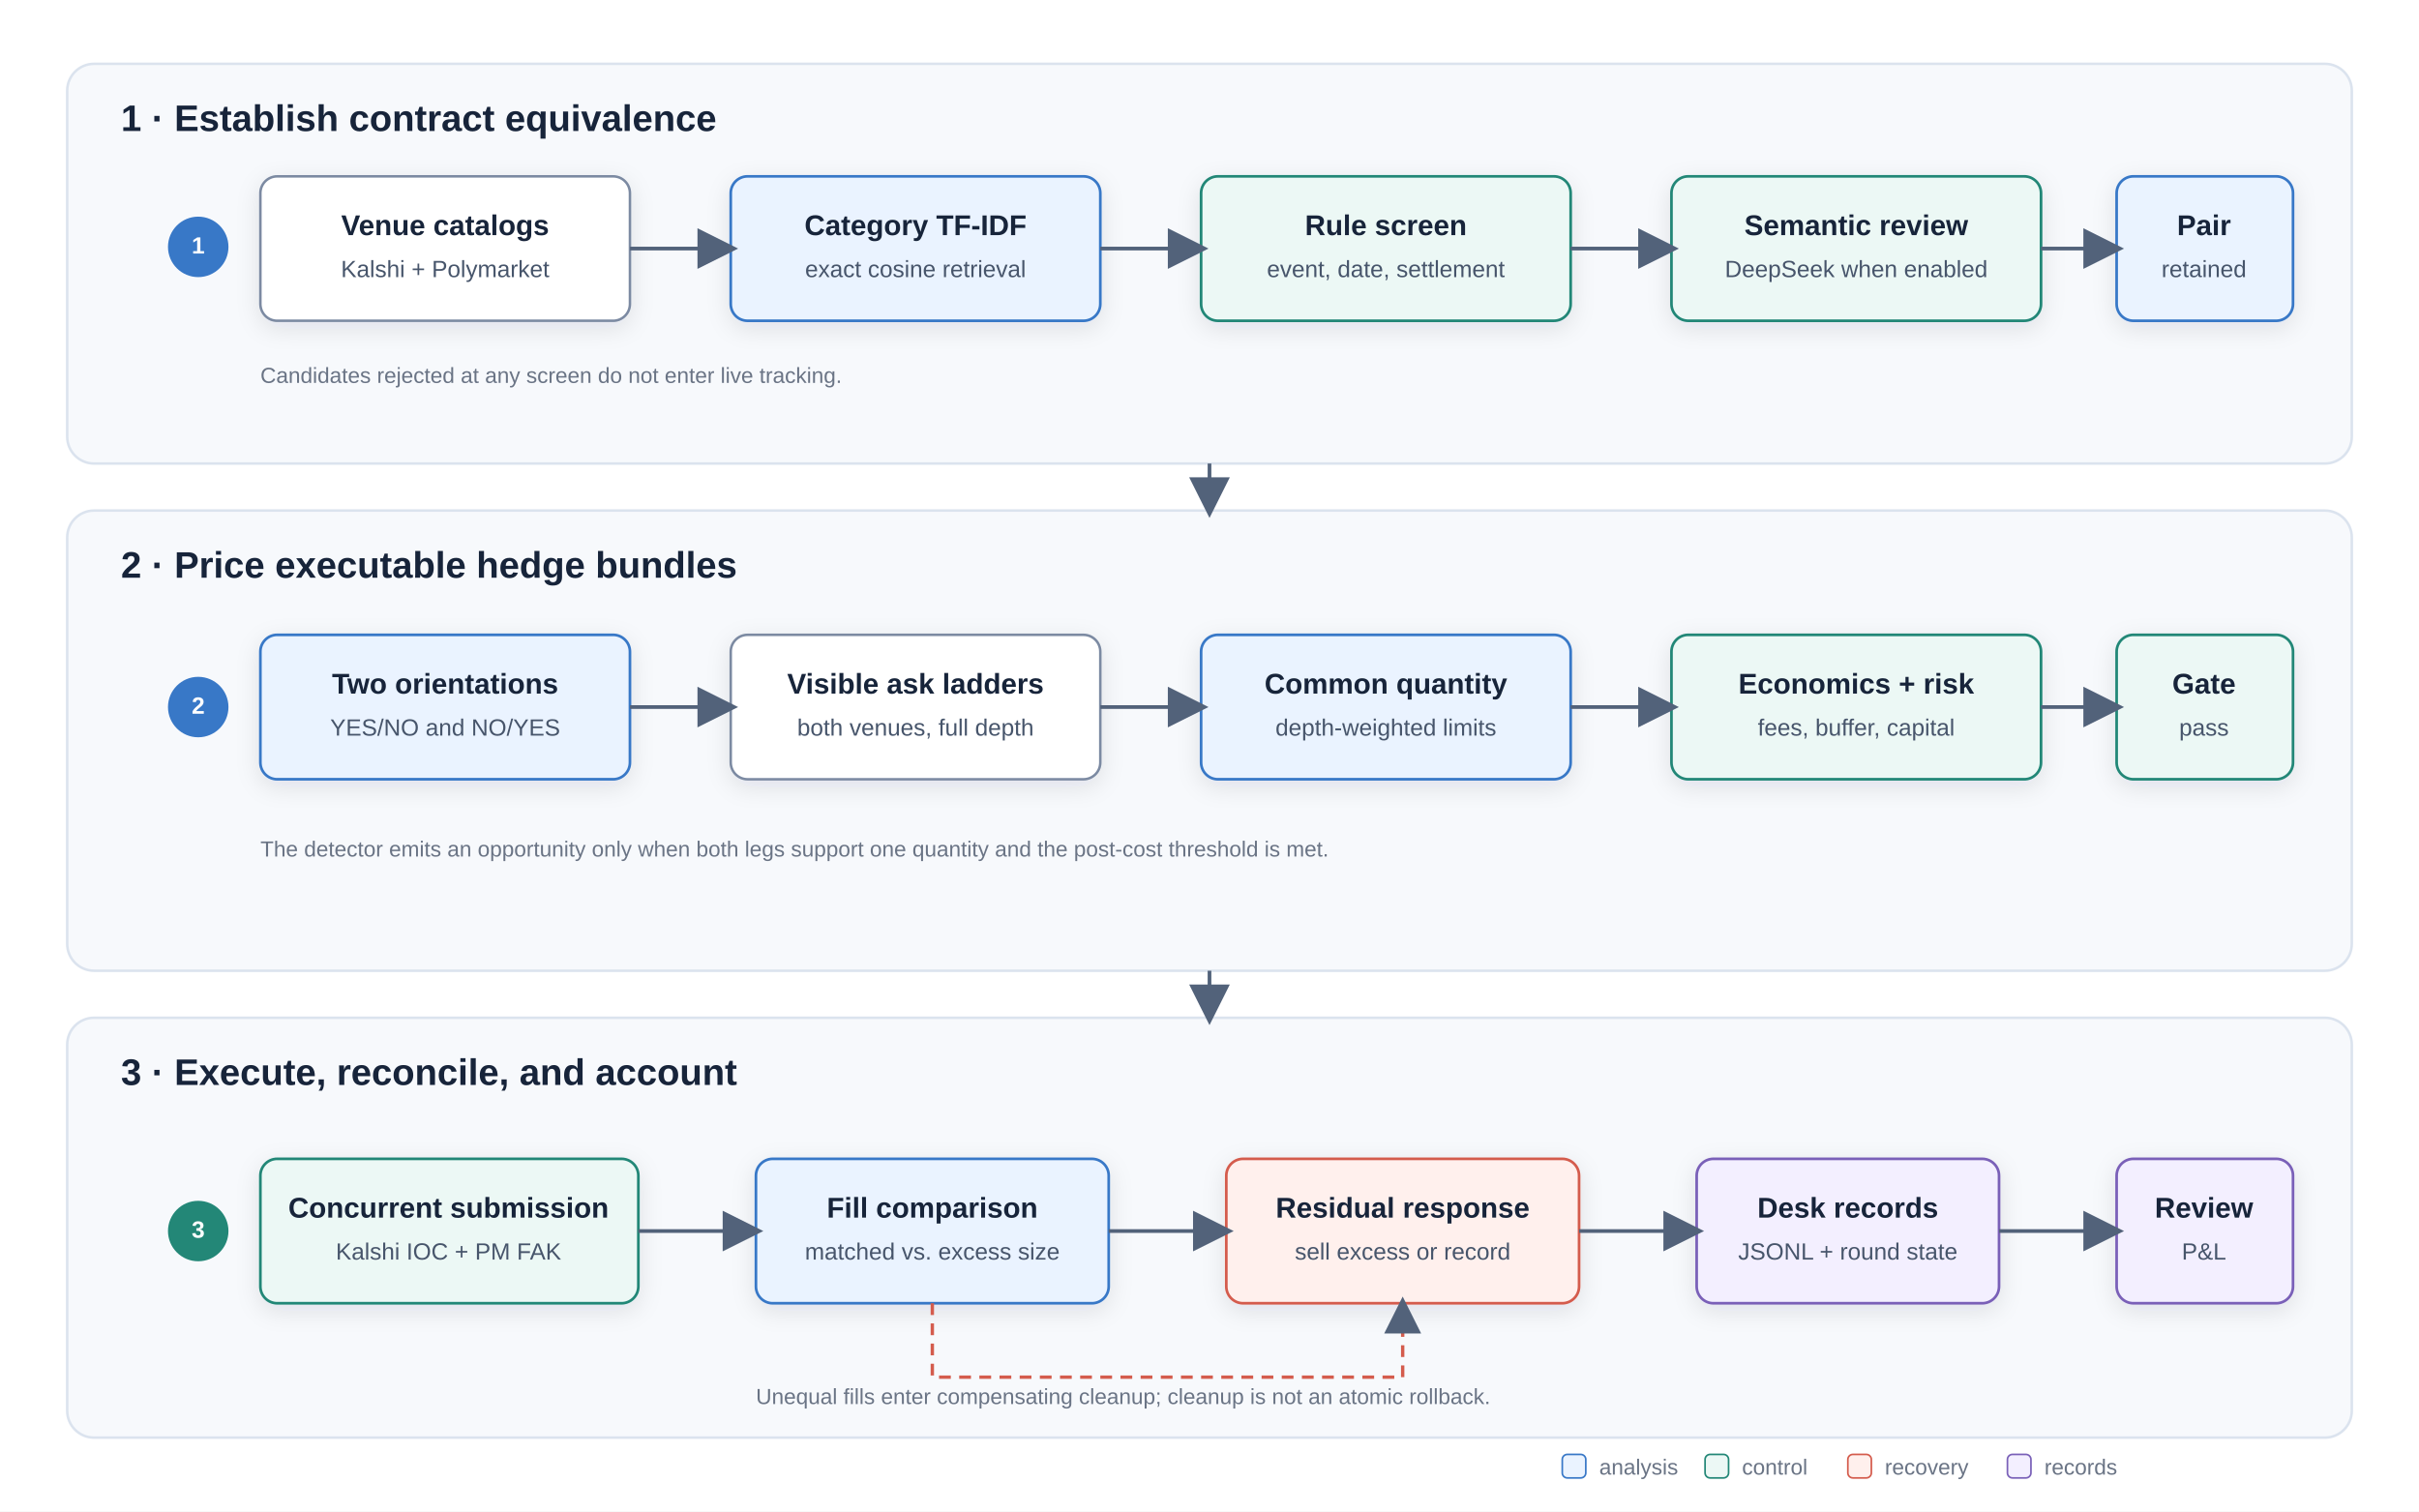
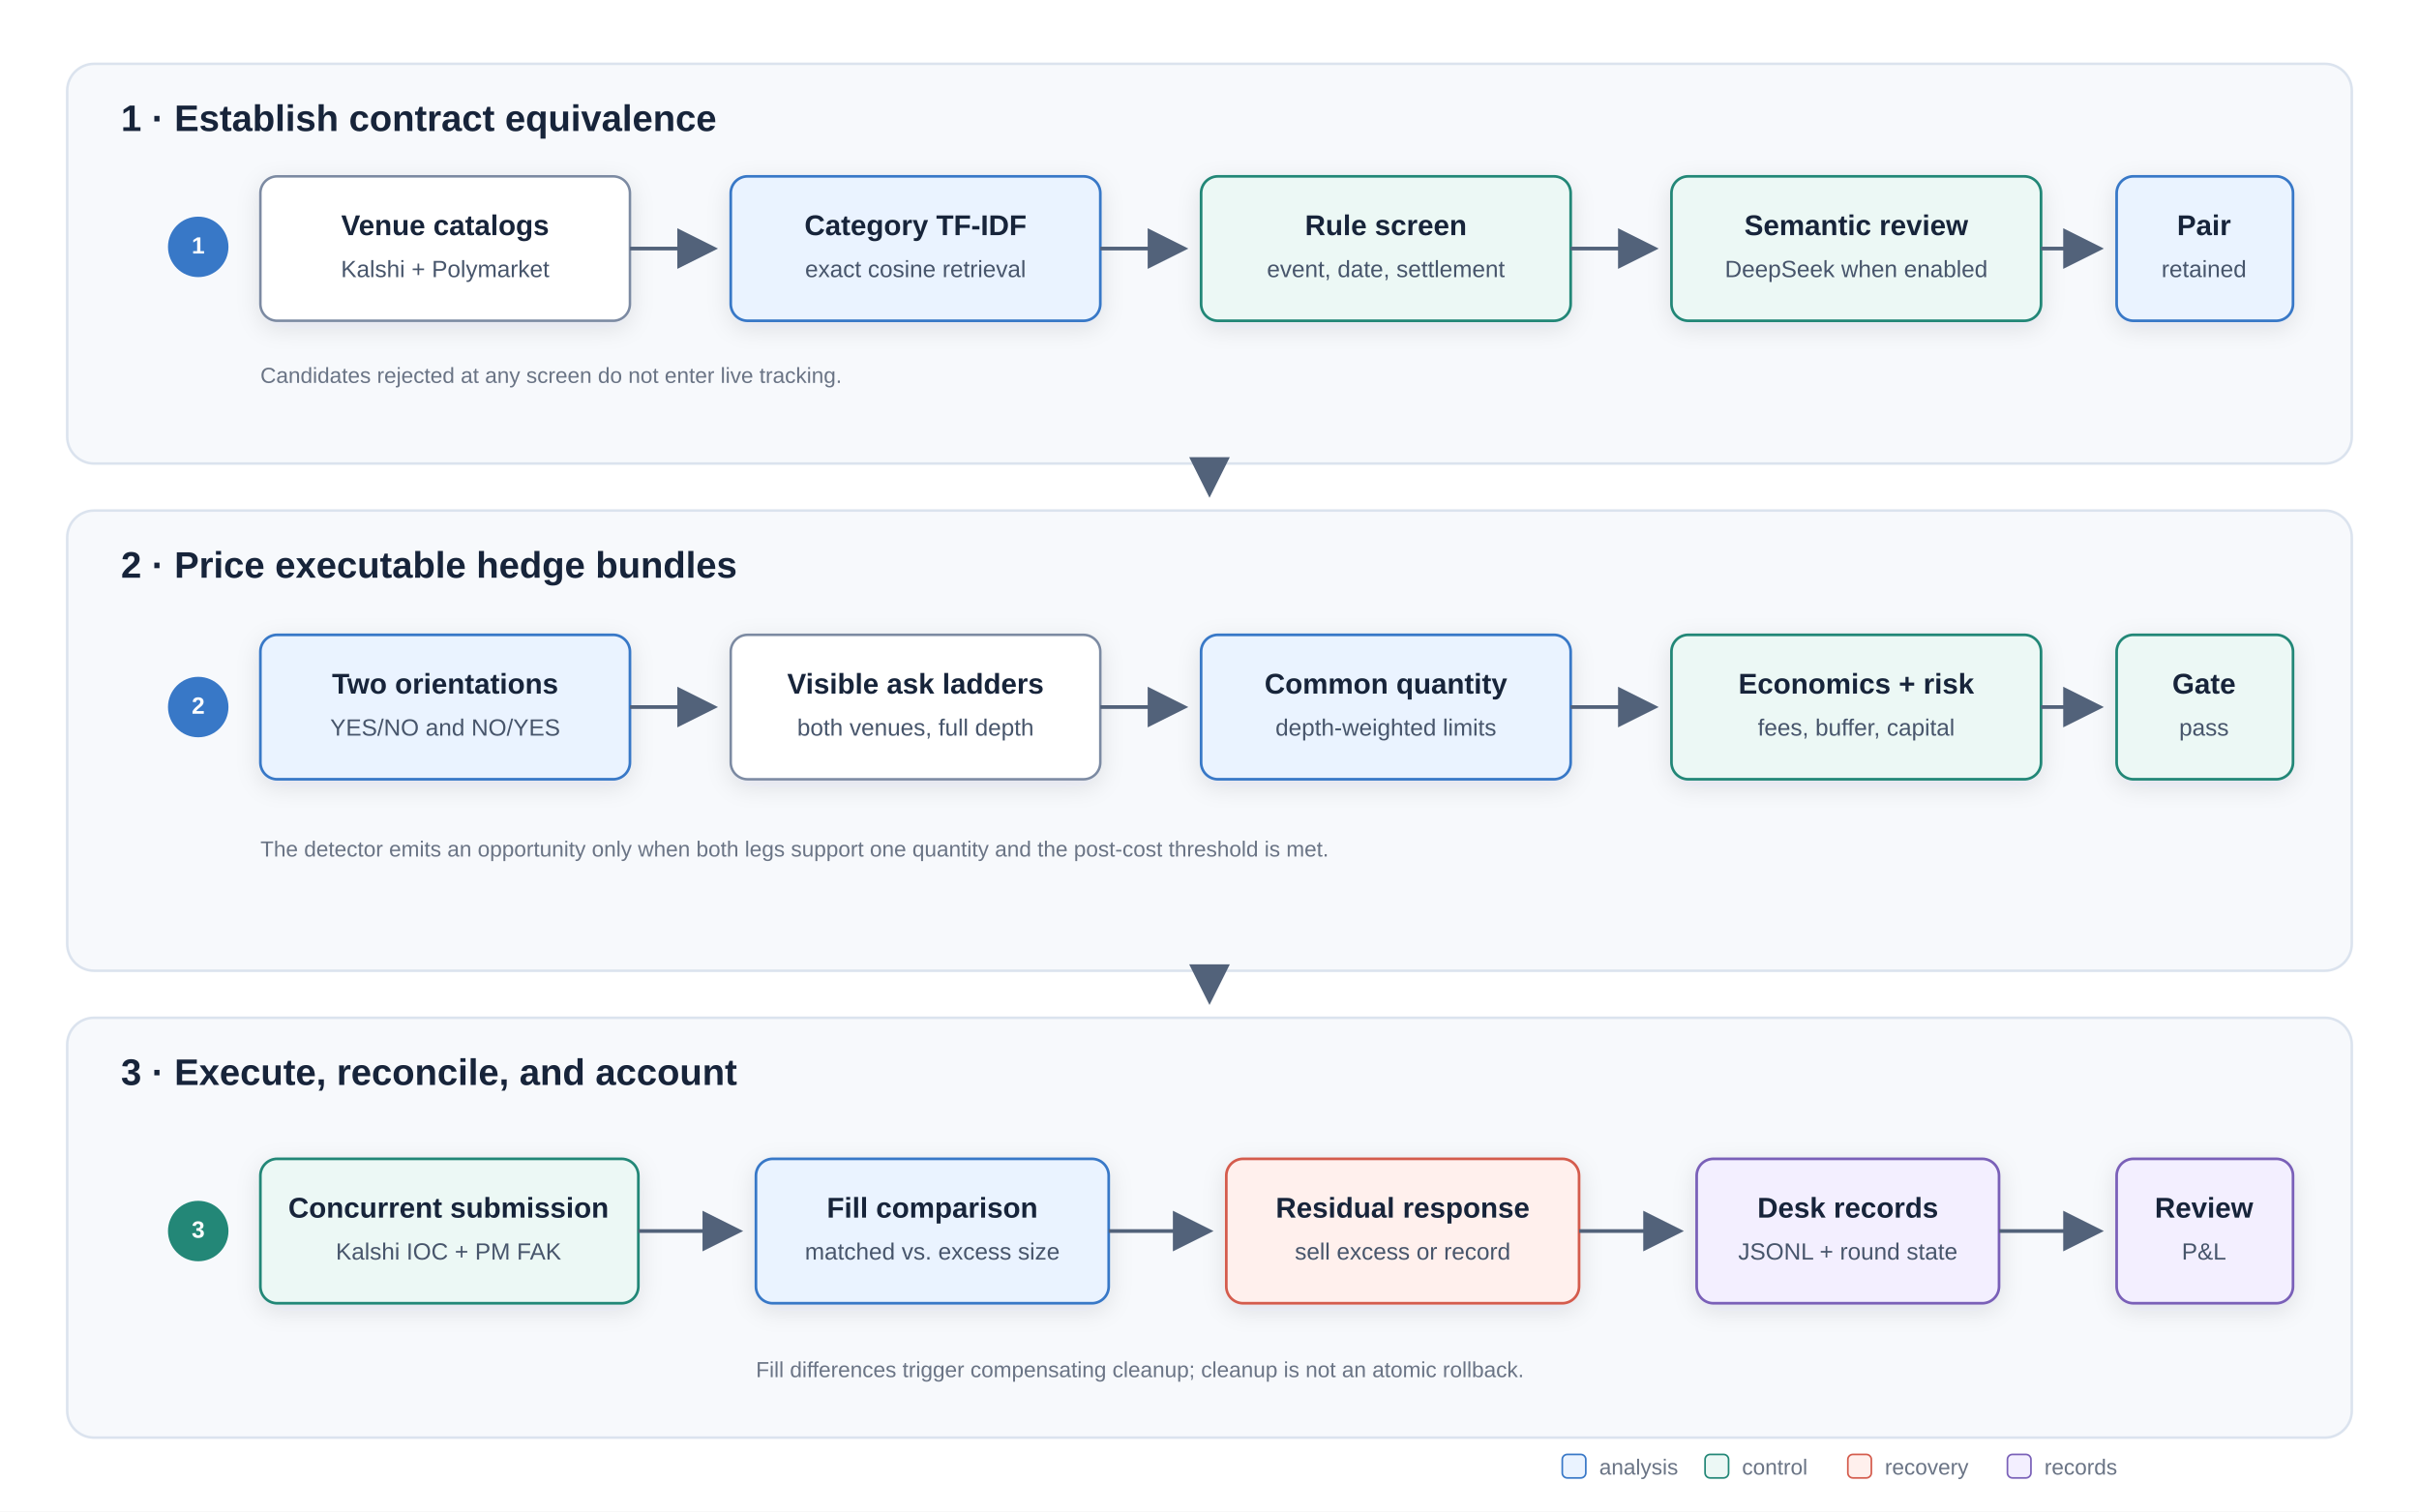
<svg xmlns="http://www.w3.org/2000/svg" width="1440" height="900" viewBox="0 0 1440 900" role="img" aria-labelledby="title desc">
  <defs>
    <filter id="shadow" x="-20%" y="-20%" width="140%" height="140%">
      <feDropShadow dx="0" dy="4" stdDeviation="7" flood-color="#14213d" flood-opacity="0.10" />
    </filter>
    <marker id="arrow" markerWidth="11" markerHeight="11" refX="9" refY="5.5" orient="auto">
      <path d="M0 0 L11 5.5 L0 11 Z" fill="#52627a" />
    </marker>
    <style>
      .lane{fill:#f7f9fc;stroke:#dbe3ee;stroke-width:1.5}.source{fill:#fff;stroke:#7b8aa2;stroke-width:1.5;filter:url(#shadow)}
      .analysis{fill:#eaf3ff;stroke:#3878c7;stroke-width:1.6;filter:url(#shadow)}.control{fill:#ecf8f5;stroke:#238777;stroke-width:1.6;filter:url(#shadow)}
      .recovery{fill:#fff0ed;stroke:#d45c4d;stroke-width:1.6;filter:url(#shadow)}.store{fill:#f3efff;stroke:#7a61b8;stroke-width:1.6;filter:url(#shadow)}
      .heading{font:700 22px Arial,sans-serif;fill:#17243a}.step{font:700 17px Arial,sans-serif;fill:#17243a;text-anchor:middle}.detail{font:14px Arial,sans-serif;fill:#47556b;text-anchor:middle}
      .number{font:700 14px Arial,sans-serif;fill:#fff;text-anchor:middle;dominant-baseline:middle}.flow{fill:none;stroke:#52627a;stroke-width:2.2;marker-end:url(#arrow)}
-       .branch{fill:none;stroke:#d45c4d;stroke-width:2;stroke-dasharray:7 5;marker-end:url(#arrow)}.note{font:13px Arial,sans-serif;fill:#6a7485}
+       .note{font:13px Arial,sans-serif;fill:#6a7485}
    </style>
  </defs>
  <rect width="1440" height="900" fill="#fff" />
  <rect class="lane" x="40" y="38" width="1360" height="238" rx="16" />
  <text class="heading" x="72" y="78">1 · Establish contract equivalence</text>
  <circle cx="118" cy="147" r="18" fill="#3878c7" />
  <text class="number" x="118" y="147">1</text>
  <rect class="source" x="155" y="105" width="220" height="86" rx="10" />
  <text class="step" x="265" y="140">Venue catalogs</text>
  <text class="detail" x="265" y="165">Kalshi + Polymarket</text>
  <rect class="analysis" x="435" y="105" width="220" height="86" rx="10" />
  <text class="step" x="545" y="140">Category TF-IDF</text>
  <text class="detail" x="545" y="165">exact cosine retrieval</text>
  <rect class="control" x="715" y="105" width="220" height="86" rx="10" />
  <text class="step" x="825" y="140">Rule screen</text>
  <text class="detail" x="825" y="165">event, date, settlement</text>
  <rect class="control" x="995" y="105" width="220" height="86" rx="10" />
  <text class="step" x="1105" y="140">Semantic review</text>
  <text class="detail" x="1105" y="165">DeepSeek when enabled</text>
  <rect class="analysis" x="1260" y="105" width="105" height="86" rx="10" />
  <text class="step" x="1312" y="140">Pair</text>
  <text class="detail" x="1312" y="165">retained</text>
-   <path class="flow" d="M375 148 H435" />
-   <path class="flow" d="M655 148 H715" />
-   <path class="flow" d="M935 148 H995" />
-   <path class="flow" d="M1215 148 H1260" />
+   <path class="flow" d="M375 148 H423" />
+   <path class="flow" d="M655 148 H703" />
+   <path class="flow" d="M935 148 H983" />
+   <path class="flow" d="M1215 148 H1248" />
  <text class="note" x="155" y="228">Candidates rejected at any screen do not enter live tracking.</text>
  <rect class="lane" x="40" y="304" width="1360" height="274" rx="16" />
  <text class="heading" x="72" y="344">2 · Price executable hedge bundles</text>
  <circle cx="118" cy="421" r="18" fill="#3878c7" />
  <text class="number" x="118" y="421">2</text>
  <rect class="analysis" x="155" y="378" width="220" height="86" rx="10" />
  <text class="step" x="265" y="413">Two orientations</text>
  <text class="detail" x="265" y="438">YES/NO and NO/YES</text>
  <rect class="source" x="435" y="378" width="220" height="86" rx="10" />
  <text class="step" x="545" y="413">Visible ask ladders</text>
  <text class="detail" x="545" y="438">both venues, full depth</text>
  <rect class="analysis" x="715" y="378" width="220" height="86" rx="10" />
  <text class="step" x="825" y="413">Common quantity</text>
  <text class="detail" x="825" y="438">depth-weighted limits</text>
  <rect class="control" x="995" y="378" width="220" height="86" rx="10" />
  <text class="step" x="1105" y="413">Economics + risk</text>
  <text class="detail" x="1105" y="438">fees, buffer, capital</text>
  <rect class="control" x="1260" y="378" width="105" height="86" rx="10" />
  <text class="step" x="1312" y="413">Gate</text>
  <text class="detail" x="1312" y="438">pass</text>
-   <path class="flow" d="M720 276 V304" />
-   <path class="flow" d="M375 421 H435" />
-   <path class="flow" d="M655 421 H715" />
-   <path class="flow" d="M935 421 H995" />
-   <path class="flow" d="M1215 421 H1260" />
+   <path class="flow" d="M720 276 V292" />
+   <path class="flow" d="M375 421 H423" />
+   <path class="flow" d="M655 421 H703" />
+   <path class="flow" d="M935 421 H983" />
+   <path class="flow" d="M1215 421 H1248" />
  <text class="note" x="155" y="510">The detector emits an opportunity only when both legs support one quantity and the post-cost threshold is met.</text>
  <rect class="lane" x="40" y="606" width="1360" height="250" rx="16" />
  <text class="heading" x="72" y="646">3 · Execute, reconcile, and account</text>
  <circle cx="118" cy="733" r="18" fill="#238777" />
  <text class="number" x="118" y="733">3</text>
  <rect class="control" x="155" y="690" width="225" height="86" rx="10" />
  <text class="step" x="267" y="725">Concurrent submission</text>
  <text class="detail" x="267" y="750">Kalshi IOC + PM FAK</text>
  <rect class="analysis" x="450" y="690" width="210" height="86" rx="10" />
  <text class="step" x="555" y="725">Fill comparison</text>
  <text class="detail" x="555" y="750">matched vs. excess size</text>
  <rect class="recovery" x="730" y="690" width="210" height="86" rx="10" />
  <text class="step" x="835" y="725">Residual response</text>
  <text class="detail" x="835" y="750">sell excess or record</text>
  <rect class="store" x="1010" y="690" width="180" height="86" rx="10" />
  <text class="step" x="1100" y="725">Desk records</text>
  <text class="detail" x="1100" y="750">JSONL + round state</text>
  <rect class="store" x="1260" y="690" width="105" height="86" rx="10" />
  <text class="step" x="1312" y="725">Review</text>
  <text class="detail" x="1312" y="750">P&amp;L</text>
-   <path class="flow" d="M720 578 V606" />
-   <path class="flow" d="M380 733 H450" />
-   <path class="flow" d="M660 733 H730" />
-   <path class="flow" d="M940 733 H1010" />
-   <path class="flow" d="M1190 733 H1260" />
-   <path class="branch" d="M555 776 V820 H835 V776" />
-   <text class="note" x="450" y="836">Unequal fills enter compensating cleanup; cleanup is not an atomic rollback.</text>
+   <path class="flow" d="M720 578 V594" />
+   <path class="flow" d="M380 733 H438" />
+   <path class="flow" d="M660 733 H718" />
+   <path class="flow" d="M940 733 H998" />
+   <path class="flow" d="M1190 733 H1248" />
+   <text class="note" x="450" y="820">Fill differences trigger compensating cleanup; cleanup is not an atomic rollback.</text>
  <rect x="930" y="866" width="14" height="14" rx="3" fill="#eaf3ff" stroke="#3878c7" />
  <text class="note" x="952" y="878">analysis</text>
  <rect x="1015" y="866" width="14" height="14" rx="3" fill="#ecf8f5" stroke="#238777" />
  <text class="note" x="1037" y="878">control</text>
  <rect x="1100" y="866" width="14" height="14" rx="3" fill="#fff0ed" stroke="#d45c4d" />
  <text class="note" x="1122" y="878">recovery</text>
  <rect x="1195" y="866" width="14" height="14" rx="3" fill="#f3efff" stroke="#7a61b8" />
  <text class="note" x="1217" y="878">records</text>
</svg>
